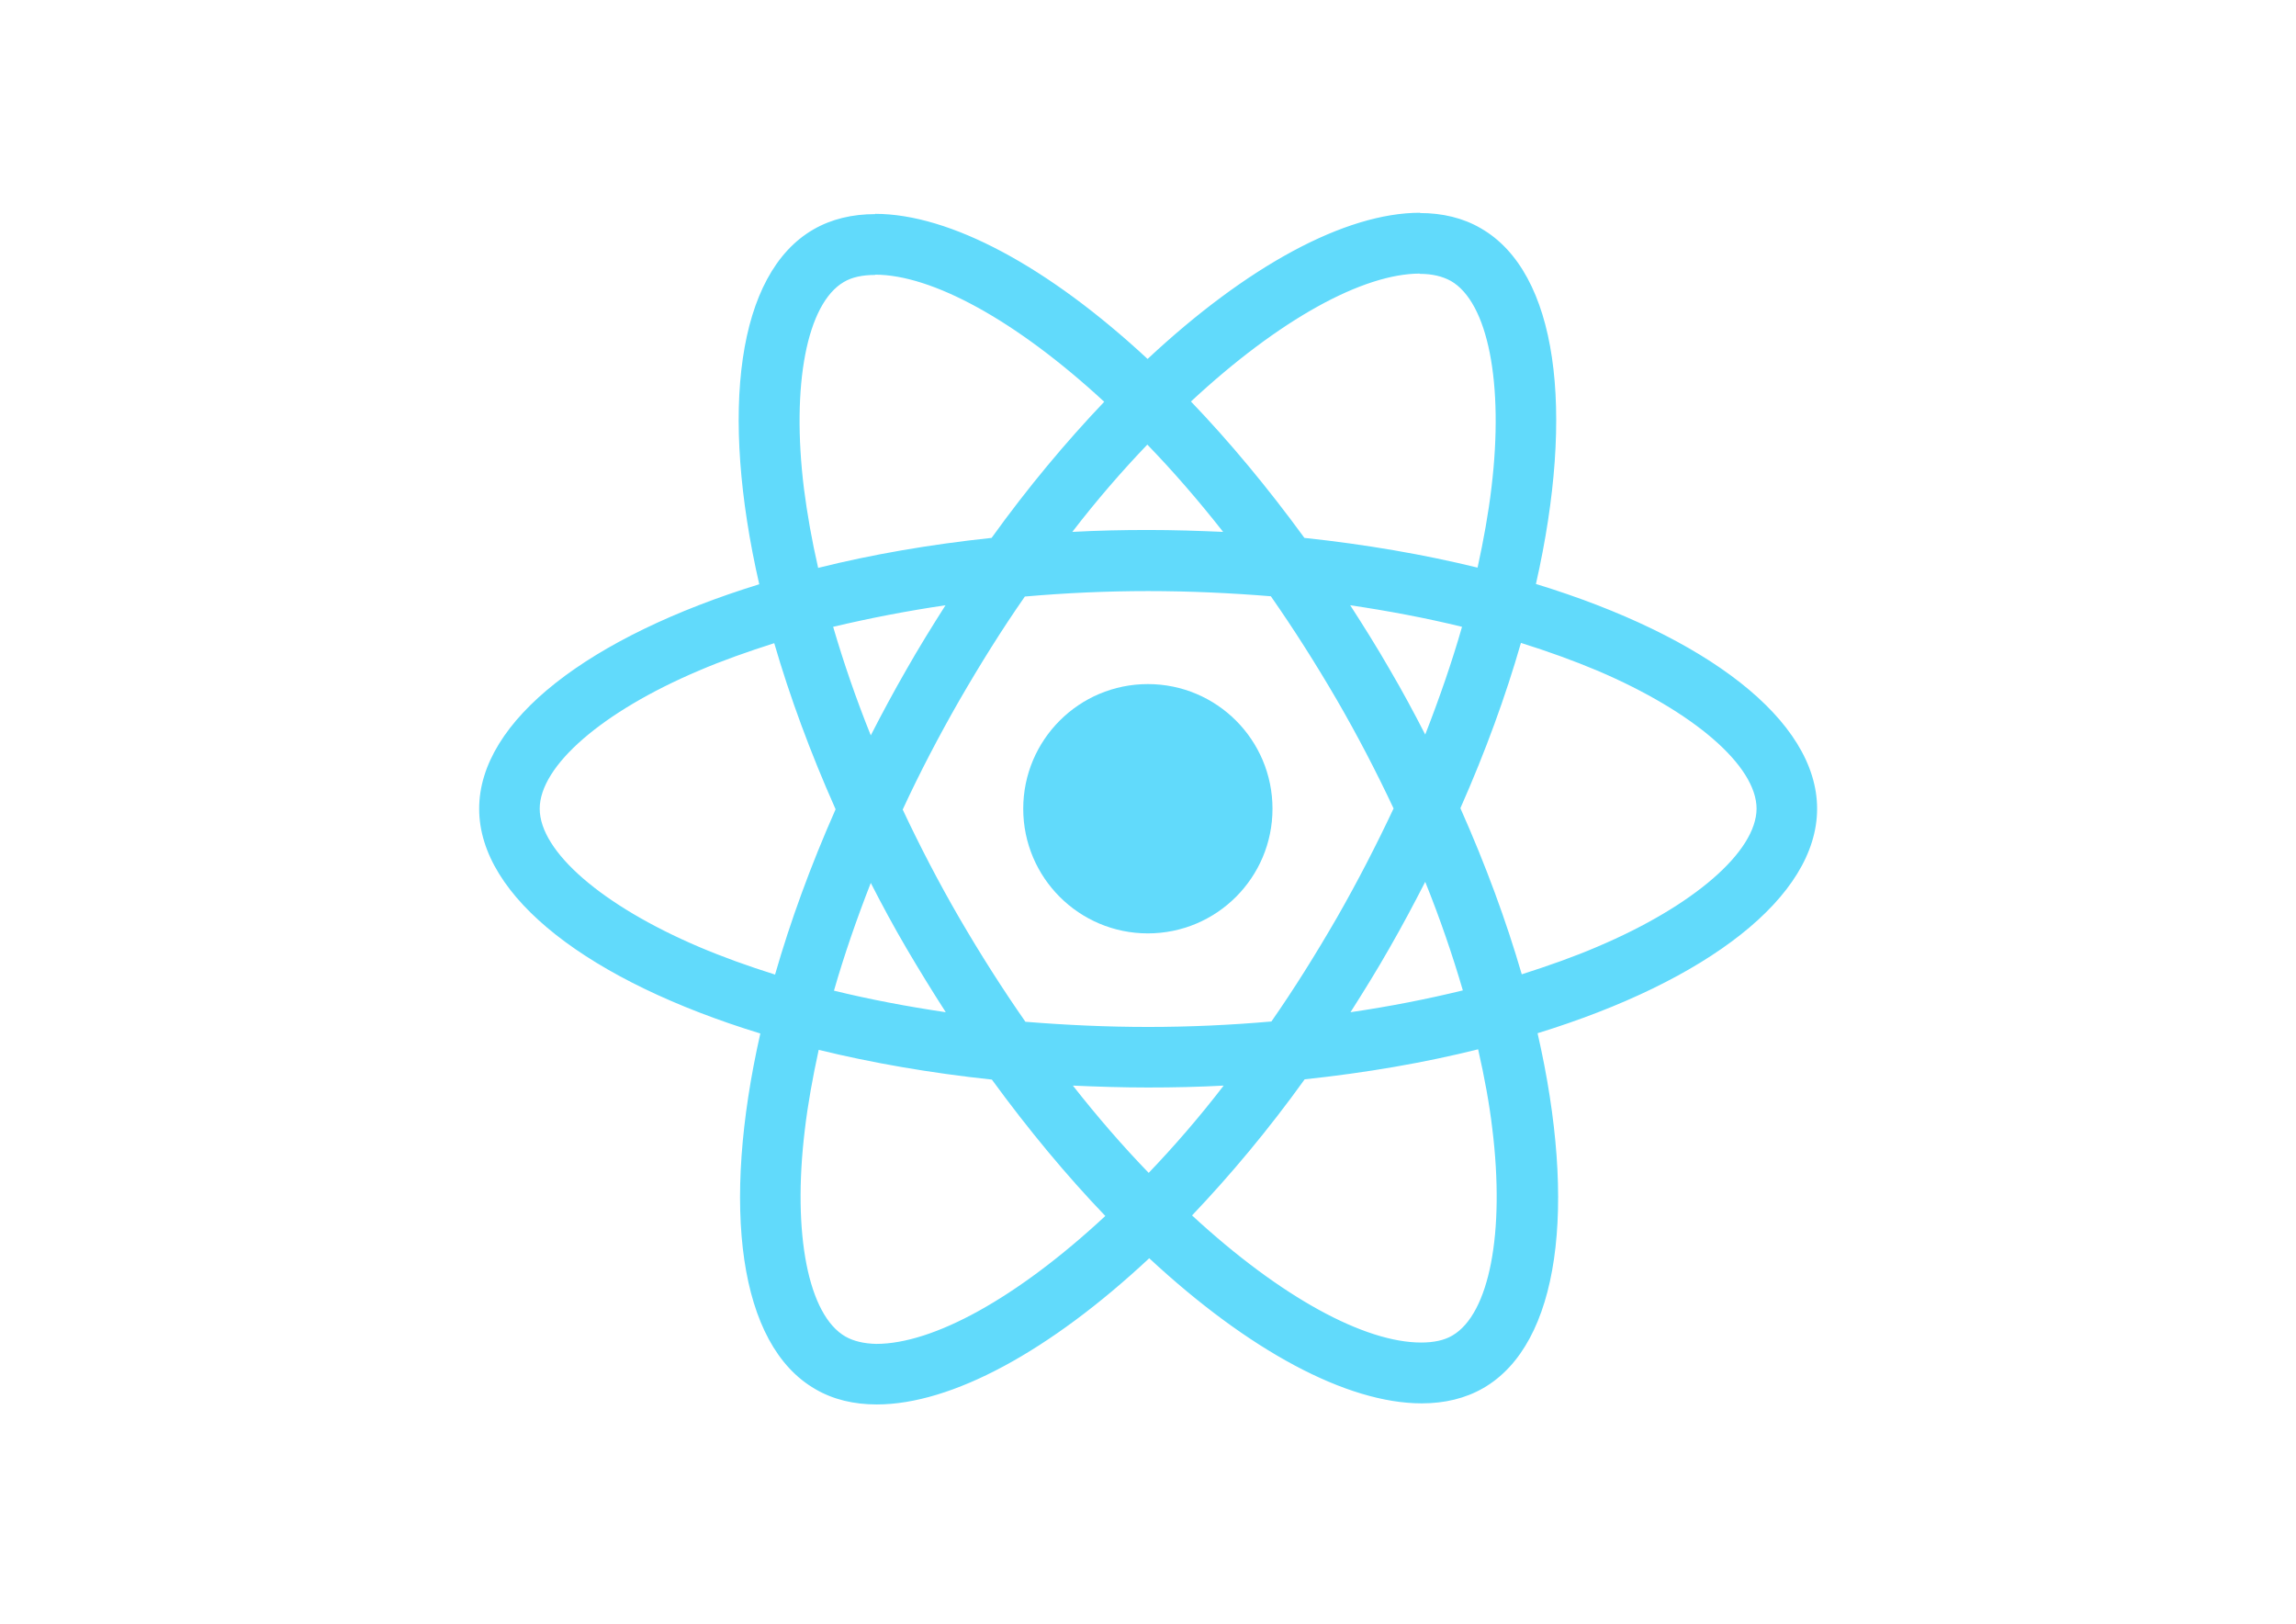
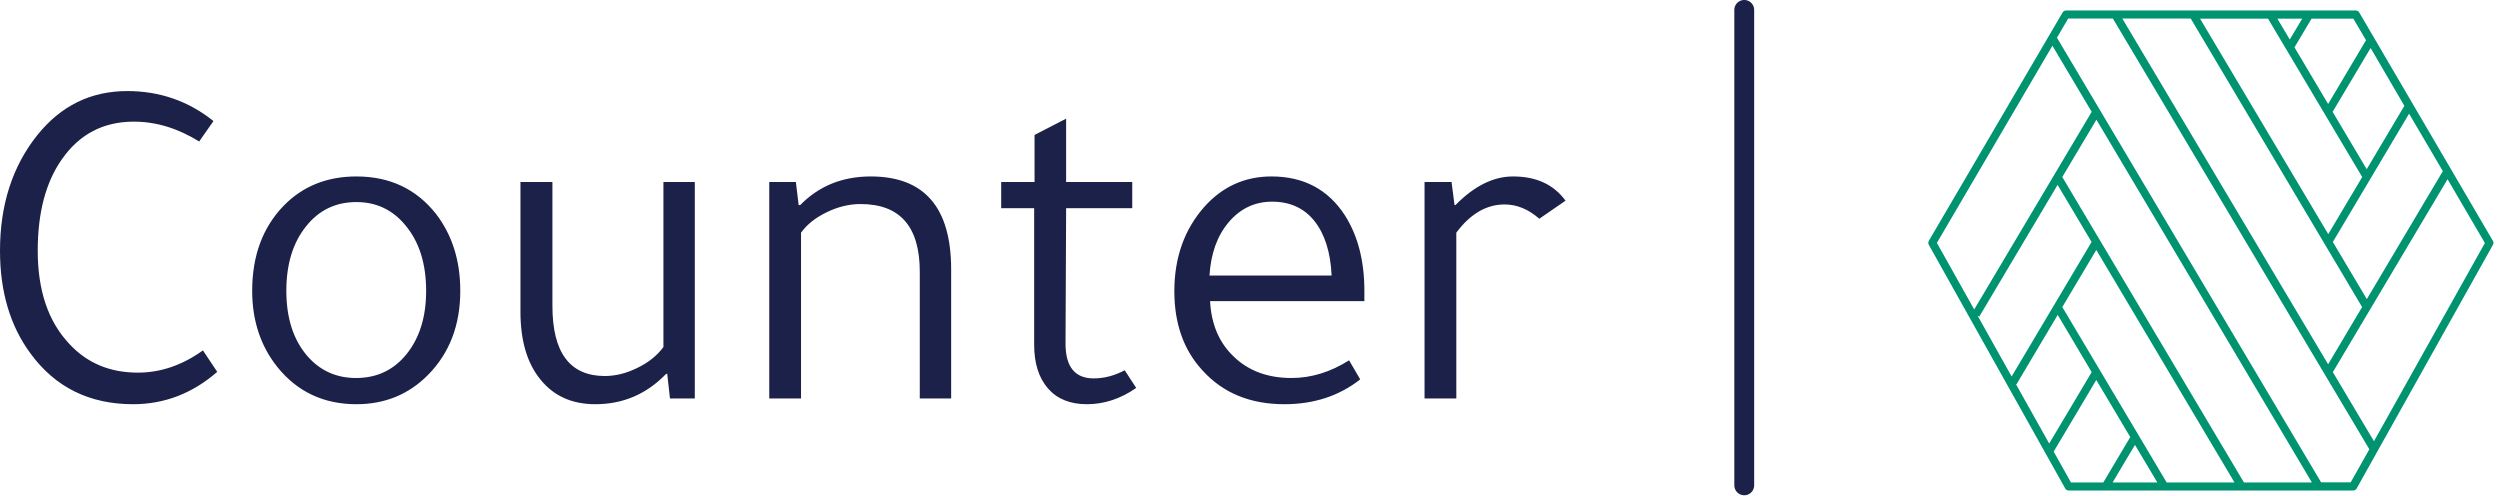
- <svg xmlns="http://www.w3.org/2000/svg" viewBox="0 0 841.9 595.3">
-   <g fill="#61DAFB">
-     <path d="M666.3 296.5c0-32.5-40.7-63.3-103.1-82.4 14.4-63.6 8-114.2-20.2-130.4-6.5-3.8-14.1-5.6-22.4-5.6v22.3c4.6 0 8.3.9 11.4 2.6 13.6 7.8 19.5 37.5 14.9 75.7-1.1 9.4-2.9 19.3-5.1 29.4-19.6-4.8-41-8.5-63.5-10.9-13.5-18.5-27.5-35.3-41.6-50 32.6-30.3 63.2-46.9 84-46.9V78c-27.5 0-63.5 19.6-99.9 53.6-36.4-33.8-72.4-53.2-99.9-53.2v22.3c20.7 0 51.4 16.5 84 46.6-14 14.7-28 31.4-41.3 49.9-22.6 2.4-44 6.1-63.6 11-2.3-10-4-19.7-5.2-29-4.7-38.2 1.1-67.9 14.6-75.8 3-1.8 6.9-2.6 11.5-2.6V78.5c-8.4 0-16 1.8-22.6 5.6-28.1 16.2-34.4 66.7-19.9 130.1-62.2 19.2-102.7 49.9-102.7 82.3 0 32.5 40.7 63.3 103.1 82.4-14.4 63.6-8 114.2 20.2 130.4 6.5 3.8 14.1 5.6 22.5 5.6 27.5 0 63.5-19.6 99.9-53.6 36.4 33.8 72.4 53.2 99.9 53.2 8.4 0 16-1.8 22.6-5.6 28.1-16.2 34.4-66.7 19.9-130.1 62-19.1 102.5-49.9 102.5-82.3zm-130.2-66.7c-3.7 12.9-8.3 26.2-13.5 39.5-4.1-8-8.4-16-13.1-24-4.6-8-9.5-15.8-14.4-23.4 14.2 2.1 27.9 4.7 41 7.9zm-45.8 106.5c-7.8 13.5-15.8 26.3-24.1 38.2-14.9 1.3-30 2-45.2 2-15.1 0-30.2-.7-45-1.9-8.3-11.9-16.4-24.6-24.2-38-7.6-13.1-14.5-26.4-20.8-39.8 6.2-13.4 13.2-26.8 20.7-39.9 7.8-13.5 15.8-26.3 24.1-38.2 14.9-1.3 30-2 45.2-2 15.1 0 30.2.7 45 1.9 8.3 11.9 16.4 24.6 24.2 38 7.6 13.1 14.5 26.4 20.8 39.8-6.3 13.4-13.2 26.8-20.7 39.9zm32.3-13c5.4 13.4 10 26.8 13.8 39.8-13.1 3.2-26.9 5.9-41.2 8 4.9-7.7 9.8-15.6 14.4-23.7 4.6-8 8.9-16.1 13-24.1zM421.2 430c-9.3-9.6-18.6-20.3-27.8-32 9 .4 18.2.7 27.5.7 9.4 0 18.7-.2 27.8-.7-9 11.7-18.3 22.4-27.5 32zm-74.4-58.9c-14.2-2.1-27.9-4.7-41-7.9 3.7-12.9 8.3-26.2 13.5-39.5 4.1 8 8.4 16 13.1 24 4.7 8 9.5 15.8 14.4 23.4zM420.7 163c9.3 9.6 18.6 20.3 27.8 32-9-.4-18.2-.7-27.5-.7-9.4 0-18.7.2-27.8.7 9-11.7 18.3-22.4 27.5-32zm-74 58.9c-4.9 7.7-9.8 15.6-14.4 23.7-4.6 8-8.9 16-13 24-5.4-13.4-10-26.8-13.8-39.8 13.1-3.1 26.9-5.8 41.2-7.9zm-90.5 125.2c-35.4-15.1-58.3-34.9-58.3-50.6 0-15.7 22.9-35.6 58.3-50.6 8.6-3.7 18-7 27.7-10.1 5.7 19.6 13.2 40 22.5 60.9-9.2 20.8-16.6 41.1-22.2 60.6-9.9-3.1-19.3-6.5-28-10.2zM310 490c-13.6-7.8-19.5-37.5-14.9-75.7 1.1-9.4 2.9-19.3 5.1-29.4 19.6 4.8 41 8.5 63.5 10.9 13.5 18.5 27.5 35.3 41.6 50-32.6 30.3-63.2 46.9-84 46.9-4.5-.1-8.3-1-11.3-2.7zm237.2-76.2c4.7 38.2-1.1 67.9-14.6 75.8-3 1.8-6.9 2.6-11.5 2.6-20.7 0-51.4-16.5-84-46.6 14-14.7 28-31.4 41.3-49.9 22.6-2.4 44-6.1 63.6-11 2.3 10.1 4.1 19.8 5.2 29.1zm38.5-66.7c-8.6 3.7-18 7-27.7 10.1-5.7-19.6-13.2-40-22.5-60.9 9.2-20.8 16.6-41.1 22.2-60.6 9.9 3.1 19.3 6.5 28.1 10.2 35.4 15.1 58.3 34.9 58.3 50.6-.1 15.7-23 35.6-58.4 50.6zM320.8 78.4z" />
-     <circle cx="420.9" cy="296.5" r="45.7" />
-     <path d="M520.5 78.1z" />
+ <svg xmlns="http://www.w3.org/2000/svg" viewBox="0 0 125.9 24.94" width="125.9" height="24.94">
+   <path fill="#1c2149" fill-rule="nonzero" d="M10.75 1.51L10.75 1.51L10.03 2.54Q8.42 1.54 6.74 1.54L6.74 1.54Q4.44 1.54 3.12 3.43L3.12 3.43Q1.90 5.16 1.90 8.04L1.90 8.04Q1.90 11.04 3.48 12.72L3.48 12.72Q4.82 14.18 6.94 14.18L6.94 14.18Q8.66 14.18 10.22 13.06L10.22 13.06L10.94 14.14Q9.07 15.77 6.70 15.77L6.70 15.77Q3.41 15.77 1.54 13.22L1.54 13.22Q0 11.14 0 8.04L0 8.04Q0 4.58 1.87 2.23L1.87 2.23Q3.65 0 6.41 0L6.41 0Q8.86 0 10.75 1.51ZM23.18 10.06L23.18 10.06Q23.18 12.65 21.55 14.30L21.55 14.30Q20.09 15.77 17.95 15.77L17.95 15.77Q15.48 15.77 13.97 13.90L13.97 13.90Q12.70 12.31 12.70 10.06L12.70 10.06Q12.70 7.42 14.28 5.78L14.28 5.78Q15.72 4.30 17.95 4.30L17.95 4.30Q20.47 4.30 21.96 6.19L21.96 6.19Q23.18 7.78 23.18 10.06ZM14.42 10.06L14.42 10.06Q14.42 12.14 15.50 13.37L15.50 13.37Q16.46 14.45 17.93 14.45L17.93 14.45Q19.51 14.45 20.48 13.24Q21.46 12.02 21.46 10.06L21.46 10.06Q21.46 7.99 20.40 6.74L20.40 6.74Q19.44 5.59 17.95 5.59L17.95 5.59Q16.37 5.59 15.40 6.83Q14.42 8.06 14.42 10.06ZM33.41 4.58L34.99 4.58L34.99 15.48L33.74 15.48L33.60 14.23L33.53 14.26Q32.06 15.77 29.98 15.77L29.98 15.77Q28.22 15.77 27.22 14.53Q26.21 13.30 26.21 11.11L26.21 11.11L26.21 4.58L27.82 4.58L27.82 10.82Q27.82 14.35 30.46 14.35L30.46 14.35Q31.27 14.35 32.10 13.94Q32.93 13.54 33.41 12.89L33.41 12.89L33.41 4.58ZM47.90 8.98L47.90 15.48L46.32 15.48L46.32 9.10Q46.32 5.69 43.34 5.69L43.34 5.69Q42.48 5.69 41.64 6.10Q40.80 6.50 40.34 7.13L40.34 7.13L40.34 15.48L38.74 15.48L38.74 4.58L40.08 4.58L40.22 5.74L40.30 5.74Q41.71 4.30 43.85 4.30L43.85 4.30Q47.90 4.30 47.90 8.98L47.90 8.98ZM57.02 5.90L53.69 5.90L53.66 12.72Q53.66 14.47 55.08 14.47L55.08 14.47Q55.87 14.47 56.64 14.06L56.64 14.06L57.22 14.95Q56.04 15.77 54.74 15.77L54.74 15.77Q53.47 15.77 52.78 14.98Q52.08 14.18 52.08 12.77L52.08 12.77L52.08 5.90L50.42 5.90L50.42 4.58L52.10 4.58L52.10 2.21L53.69 1.39L53.69 4.58L57.02 4.58L57.02 5.90ZM68.71 10.06L68.71 10.58L60.94 10.58Q61.03 12.34 62.15 13.39Q63.26 14.45 65.04 14.45L65.04 14.45Q66.53 14.45 67.94 13.56L67.94 13.56L68.50 14.52Q66.91 15.77 64.68 15.77L64.68 15.77Q62.09 15.77 60.55 14.06L60.55 14.06Q59.14 12.53 59.14 10.08L59.14 10.08Q59.14 7.54 60.65 5.83L60.65 5.83Q62.02 4.30 64.03 4.30L64.03 4.30Q66.46 4.30 67.73 6.26L67.73 6.26Q68.71 7.80 68.71 10.06L68.71 10.06ZM60.91 9.29L60.91 9.29L67.06 9.29Q66.98 7.54 66.20 6.55Q65.42 5.57 64.06 5.57L64.06 5.57Q62.76 5.57 61.88 6.60Q61.01 7.63 60.91 9.29ZM78.84 5.52L78.84 5.52L77.52 6.43Q76.70 5.71 75.77 5.71L75.77 5.71Q74.40 5.71 73.34 7.13L73.34 7.13L73.34 15.48L71.74 15.48L71.74 4.58L73.10 4.58L73.25 5.74L73.30 5.74Q74.71 4.30 76.20 4.30L76.20 4.30Q77.95 4.30 78.84 5.52Z" transform="translate(0, 4.586)" />
+   <line x1="87.84" y1="2%" x2="87.84" y2="98%" stroke="#1c2149" stroke-linecap="round" />
+   <g fill="#00936f" color="#00936f" transform="translate(96.84 0) scale(0.58)">
+     <svg width="50.0" height="43.0" x="0.0" y="0.0" viewBox="0 0 50 43">
+       <path fill="currentColor" fill-rule="nonzero" d="M25 41.89h2.05l-12-20.19-2.95 4.96 9.06 15.23H25zM14.64 21.01l-2.95-4.96-6.8 11.44-.15-.09 2.96 5.29 6.94-11.68zm-2.54-5.64l15.77 26.52h5.9c-3.61-6.08-7.35-12.37-11.08-18.66-2.56-4.3-5.11-8.61-7.63-12.84l-2.96 4.98zm2.55-5.66c-1.15-1.93-2.28-3.84-3.41-5.74L1.21 21.09l3.24 5.78 10.2-17.16zM8.07 33.35l2.89 5.16c.28-.47.22-.36 1.8-3.02l1.89-3.18-2.95-4.97-3.58 6.03-.05-.02zm3.28 5.86l1.5 2.68h2.81l1.15-1.94 1.19-2-2.95-4.96c-.57.95-1.13 1.91-1.7 2.86-.54.91-.08.13-2 3.36zm5.12 2.68h3.88l-1.94-3.26-1 1.67-.94 1.59zM33.74 1.62c-.49.83-.99 1.66-1.48 2.49l2.92 4.92 1.55-2.61c.58-.98 1.17-1.96 1.74-2.93l-1.1-1.87h-3.63zm-1.89 1.81c.36-.61.72-1.21 1.08-1.81h-2.16l1.08 1.81zm7.02.74c-.51.86-1.03 1.73-1.55 2.6l-1.75 2.94 2.96 4.98 3.27-5.5-2.93-5.02zm3.34 5.7l-6.62 11.14 2.95 4.96 6.6-11.11-2.93-4.99zm-7.02 10.46l2.95-4.96-8.18-13.75h-5.9l11.13 18.71zm10.36-4.77l-9.96 16.75c1.23 2.06 2.42 4.07 3.57 6l9.63-17.21-3.24-5.54zM35.18 31.63l2.95-4.97L23.25 1.61h-5.94c3.94 6.62 7.61 12.79 11.29 18.97 2.23 3.74 4.45 7.47 6.58 11.05zm3.58 7.38C34.97 32.63 31.48 26.79 28 20.94c-3.98-6.68-7.96-13.36-11.51-19.33h-3.88l-.98 1.67c.01.01.01.02.02.02 3.78 6.36 7.7 12.97 11.63 19.57 3.81 6.41 7.61 12.82 11.29 19.01h2.57l1.62-2.87zm-1.41 3.58h-24.7a.33.33 0 0 1-.3-.18L.51 21.26a.363.363 0 0 1 0-.35l11.6-19.8c.06-.12.18-.2.32-.2h25.15c.12 0 .24.06.3.17l11.6 19.82c.07.1.08.24.01.36L37.67 42.39c-.05.12-.18.2-.32.2z" />
+     </svg>
  </g>
</svg>
